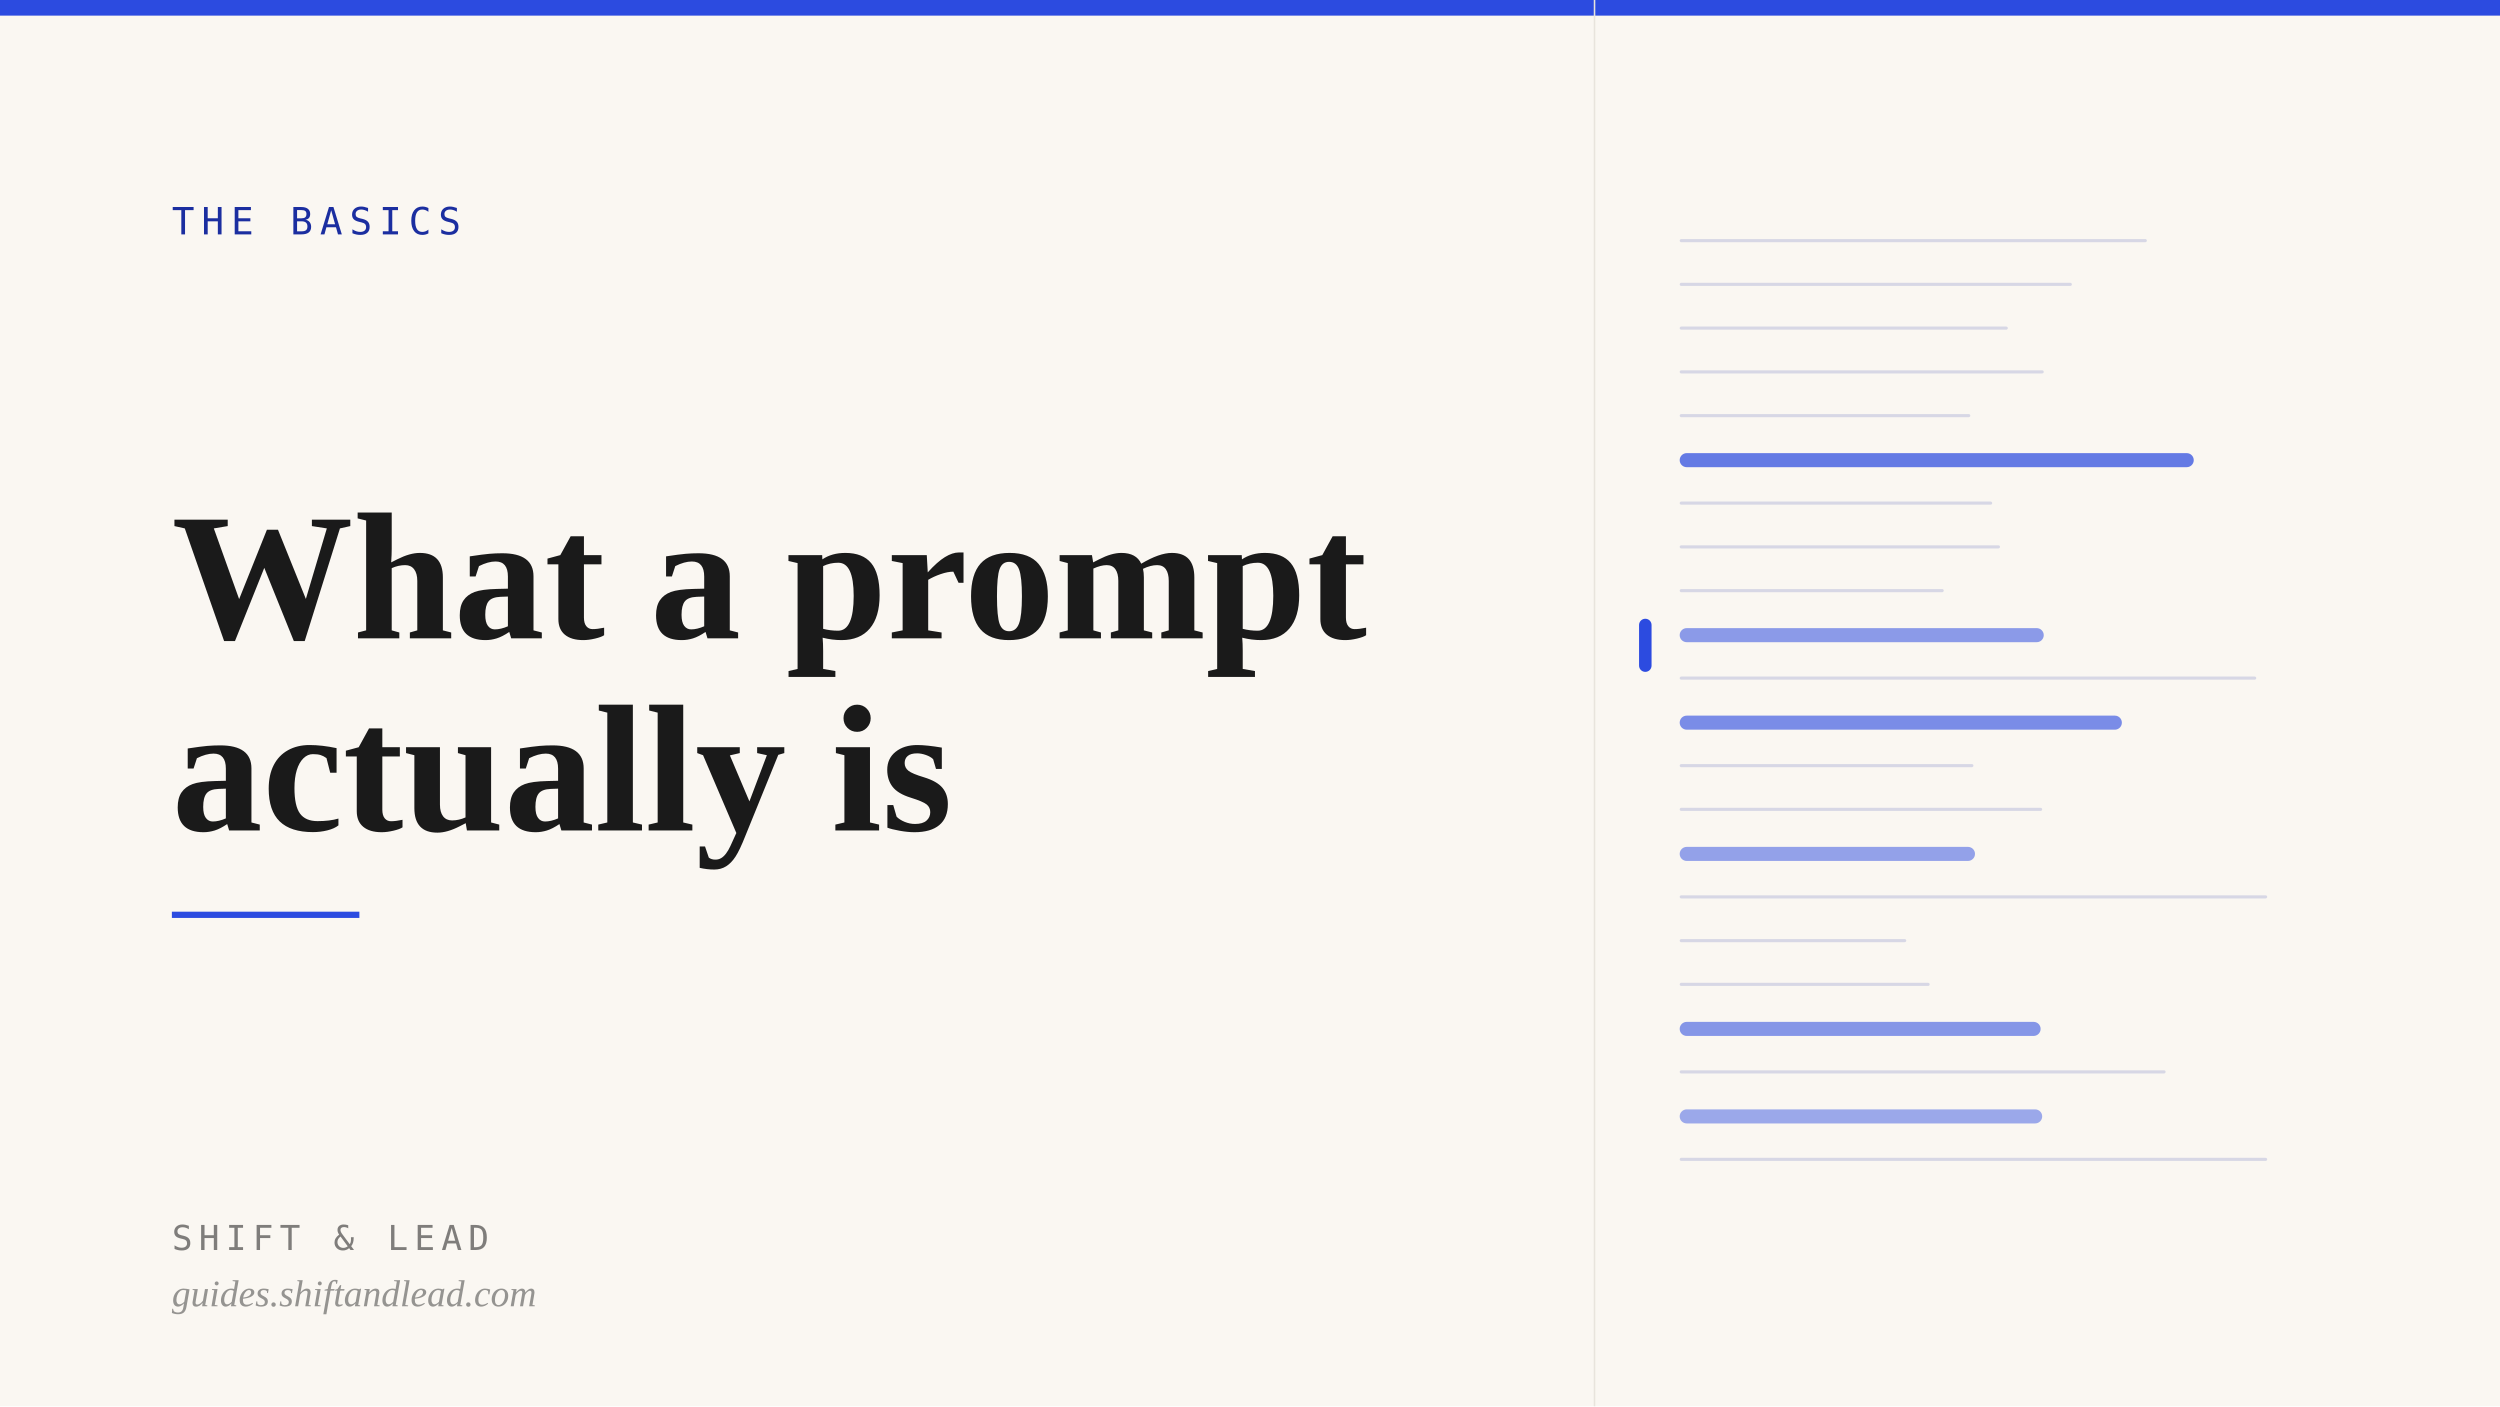
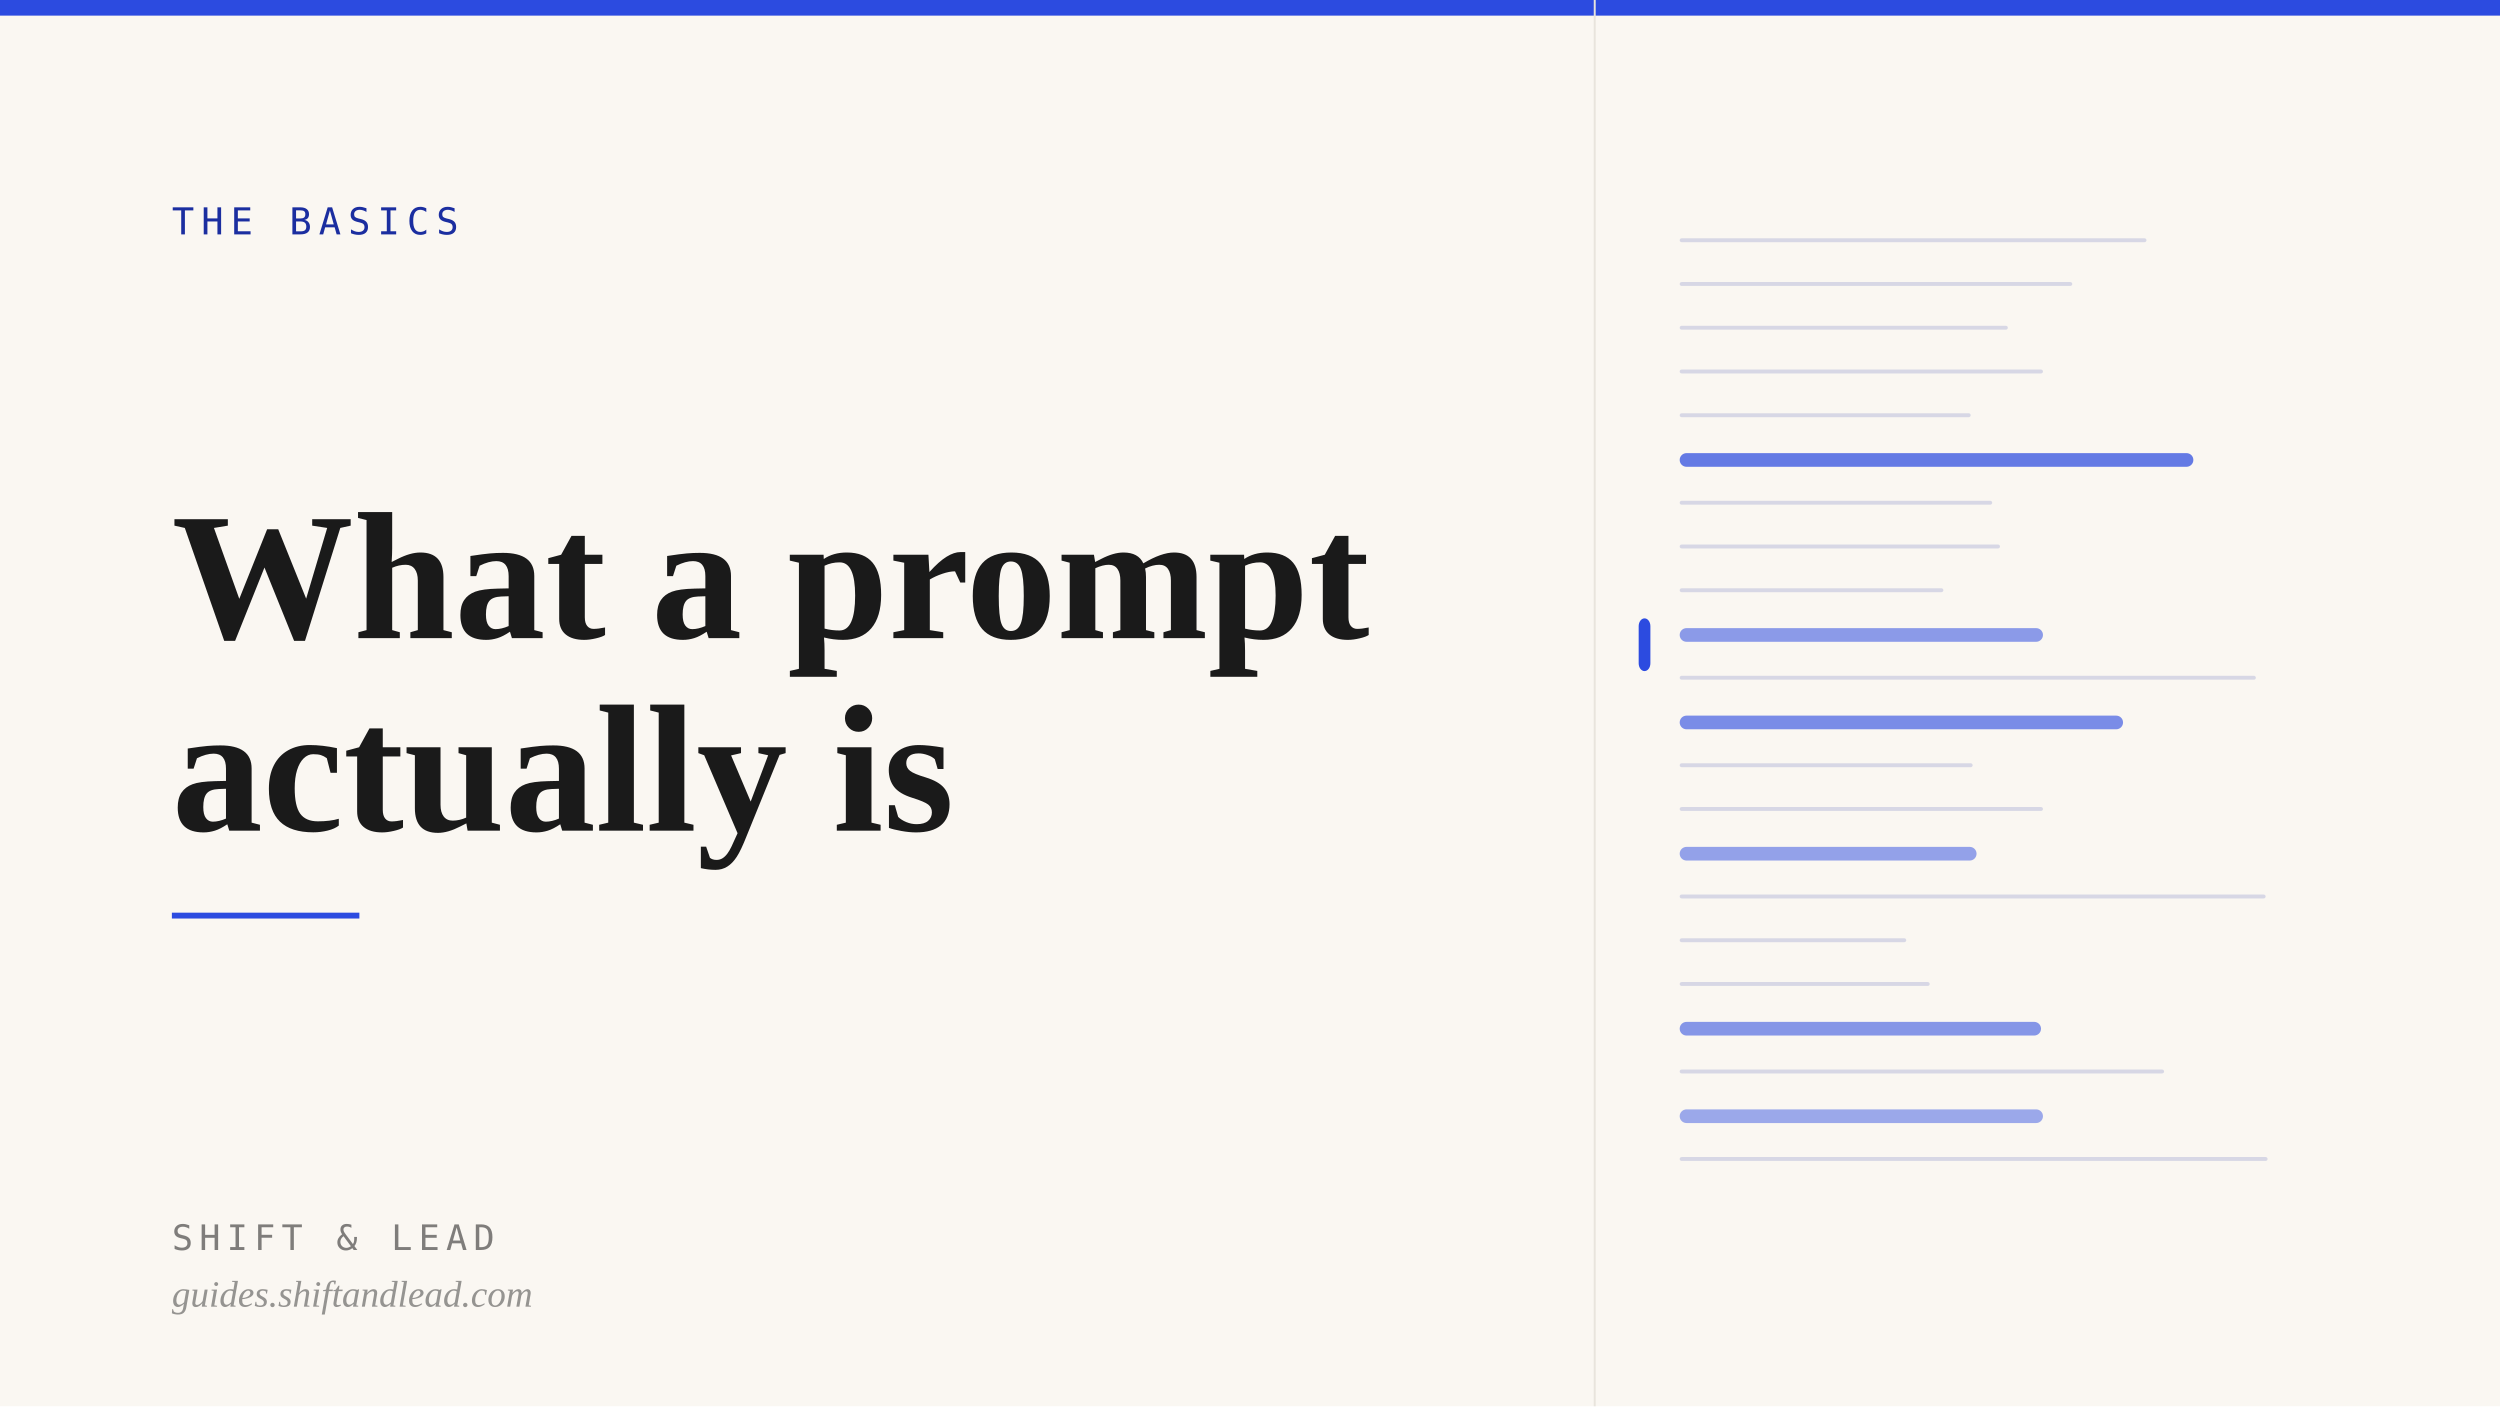
- <svg xmlns="http://www.w3.org/2000/svg" viewBox="0 0 1600 900" width="1600" height="900" role="img" aria-label="What a prompt actually is">
-   <rect width="1600" height="900" fill="#FAF7F2" />
-   <rect x="0" y="0" width="1600" height="10" fill="#2C4BE0" />
-   <rect x="1020" y="0" width="1" height="900" fill="#E8E4DD" />
+ <svg xmlns="http://www.w3.org/2000/svg" viewBox="0 0 1280 720" width="1280" height="720" role="img" aria-label="What a prompt actually is">
+   <rect width="1280" height="720" fill="#FAF7F2" />
+   <rect x="0" y="0" width="1280" height="8" fill="#2C4BE0" />
+   <rect x="816" y="0" width="1" height="720" fill="#E8E4DD" />
  <g>
-     <rect x="1075" y="153" width="299" height="2" rx="1" fill="#1B2EA0" opacity="0.16" />
-     <rect x="1075" y="181" width="251" height="2" rx="1" fill="#1B2EA0" opacity="0.16" />
-     <rect x="1075" y="209" width="210" height="2" rx="1" fill="#1B2EA0" opacity="0.16" />
-     <rect x="1075" y="237" width="233" height="2" rx="1" fill="#1B2EA0" opacity="0.16" />
-     <rect x="1075" y="265" width="186" height="2" rx="1" fill="#1B2EA0" opacity="0.16" />
-     <rect x="1075" y="290" width="329" height="9" rx="4.5" fill="#2C4BE0" opacity="0.73" />
-     <rect x="1075" y="321" width="200" height="2" rx="1" fill="#1B2EA0" opacity="0.16" />
-     <rect x="1075" y="349" width="205" height="2" rx="1" fill="#1B2EA0" opacity="0.16" />
-     <rect x="1075" y="377" width="169" height="2" rx="1" fill="#1B2EA0" opacity="0.16" />
-     <rect x="1075" y="402" width="233" height="9" rx="4.5" fill="#2C4BE0" opacity="0.54" />
-     <rect x="1075" y="433" width="369" height="2" rx="1" fill="#1B2EA0" opacity="0.16" />
-     <rect x="1075" y="458" width="283" height="9" rx="4.5" fill="#2C4BE0" opacity="0.62" />
-     <rect x="1075" y="489" width="188" height="2" rx="1" fill="#1B2EA0" opacity="0.16" />
-     <rect x="1075" y="517" width="232" height="2" rx="1" fill="#1B2EA0" opacity="0.16" />
-     <rect x="1075" y="542" width="189" height="9" rx="4.5" fill="#2C4BE0" opacity="0.50" />
-     <rect x="1075" y="573" width="376" height="2" rx="1" fill="#1B2EA0" opacity="0.16" />
-     <rect x="1075" y="601" width="145" height="2" rx="1" fill="#1B2EA0" opacity="0.16" />
-     <rect x="1075" y="629" width="160" height="2" rx="1" fill="#1B2EA0" opacity="0.16" />
-     <rect x="1075" y="654" width="231" height="9" rx="4.5" fill="#2C4BE0" opacity="0.57" />
-     <rect x="1075" y="685" width="311" height="2" rx="1" fill="#1B2EA0" opacity="0.16" />
-     <rect x="1075" y="710" width="232" height="9" rx="4.5" fill="#2C4BE0" opacity="0.46" />
-     <rect x="1075" y="741" width="376" height="2" rx="1" fill="#1B2EA0" opacity="0.16" />
-     <rect x="1049" y="396" width="8" height="34" rx="4" fill="#2C4BE0" />
+     <rect x="860" y="122" width="239" height="2" rx="1" fill="#1B2EA0" opacity="0.16" />
+     <rect x="860" y="144.4" width="201" height="2" rx="1" fill="#1B2EA0" opacity="0.16" />
+     <rect x="860" y="166.8" width="168" height="2" rx="1" fill="#1B2EA0" opacity="0.16" />
+     <rect x="860" y="189.2" width="186" height="2" rx="1" fill="#1B2EA0" opacity="0.16" />
+     <rect x="860" y="211.6" width="149" height="2" rx="1" fill="#1B2EA0" opacity="0.16" />
+     <rect x="860" y="232" width="263" height="7" rx="3.5" fill="#2C4BE0" opacity="0.73" />
+     <rect x="860" y="256.4" width="160" height="2" rx="1" fill="#1B2EA0" opacity="0.16" />
+     <rect x="860" y="278.8" width="164" height="2" rx="1" fill="#1B2EA0" opacity="0.16" />
+     <rect x="860" y="301.2" width="135" height="2" rx="1" fill="#1B2EA0" opacity="0.16" />
+     <rect x="860" y="321.6" width="186" height="7" rx="3.5" fill="#2C4BE0" opacity="0.54" />
+     <rect x="860" y="346" width="295" height="2" rx="1" fill="#1B2EA0" opacity="0.16" />
+     <rect x="860" y="366.4" width="227" height="7" rx="3.5" fill="#2C4BE0" opacity="0.62" />
+     <rect x="860" y="390.8" width="150" height="2" rx="1" fill="#1B2EA0" opacity="0.16" />
+     <rect x="860" y="413.2" width="186" height="2" rx="1" fill="#1B2EA0" opacity="0.16" />
+     <rect x="860" y="433.6" width="152" height="7" rx="3.5" fill="#2C4BE0" opacity="0.50" />
+     <rect x="860" y="458" width="300" height="2" rx="1" fill="#1B2EA0" opacity="0.16" />
+     <rect x="860" y="480.4" width="116" height="2" rx="1" fill="#1B2EA0" opacity="0.16" />
+     <rect x="860" y="502.8" width="128" height="2" rx="1" fill="#1B2EA0" opacity="0.16" />
+     <rect x="860" y="523.2" width="185" height="7" rx="3.5" fill="#2C4BE0" opacity="0.57" />
+     <rect x="860" y="547.6" width="248" height="2" rx="1" fill="#1B2EA0" opacity="0.16" />
+     <rect x="860" y="568" width="186" height="7" rx="3.5" fill="#2C4BE0" opacity="0.46" />
+     <rect x="860" y="592.4" width="301" height="2" rx="1" fill="#1B2EA0" opacity="0.16" />
+     <rect x="839" y="316.6" width="6" height="27" rx="4" fill="#2C4BE0" />
  </g>
-   <text x="110" y="150" font-family="ui-monospace,'SF Mono',Menlo,monospace" font-size="24" letter-spacing="4.5" fill="#1B2EA0">THE BASICS</text>
-   <text y="408.52" font-family="Georgia,'Times New Roman',serif" font-size="116" font-weight="700" fill="#1a1a1a">
-     <tspan x="110" dy="0">What a prompt</tspan>
-     <tspan x="110" dy="122.96">actually is</tspan>
+   <text x="88" y="120" font-family="ui-monospace,'SF Mono',Menlo,monospace" font-size="19" letter-spacing="3.6" fill="#1B2EA0">THE BASICS</text>
+   <text y="326.71" font-family="Georgia,'Times New Roman',serif" font-size="93" font-weight="700" fill="#1a1a1a">
+     <tspan x="88" dy="0">What a prompt</tspan>
+     <tspan x="88" dy="98.58">actually is</tspan>
  </text>
-   <rect x="110" y="583.48" width="120" height="4" fill="#2C4BE0" />
-   <text x="110" y="800" font-family="ui-monospace,'SF Mono',Menlo,monospace" font-size="22" letter-spacing="4" fill="#1a1a1a" opacity="0.55">SHIFT &amp; LEAD</text>
-   <text x="110" y="836" font-family="Georgia,'Times New Roman',serif" font-size="24" font-style="italic" fill="#1a1a1a" opacity="0.45">guides.shiftandlead.com</text>
+   <rect x="88" y="467.29" width="96" height="3" fill="#2C4BE0" />
+   <text x="88" y="640" font-family="ui-monospace,'SF Mono',Menlo,monospace" font-size="18" letter-spacing="3.2" fill="#1a1a1a" opacity="0.55">SHIFT &amp; LEAD</text>
+   <text x="88" y="669" font-family="Georgia,'Times New Roman',serif" font-size="19" font-style="italic" fill="#1a1a1a" opacity="0.45">guides.shiftandlead.com</text>
</svg>
